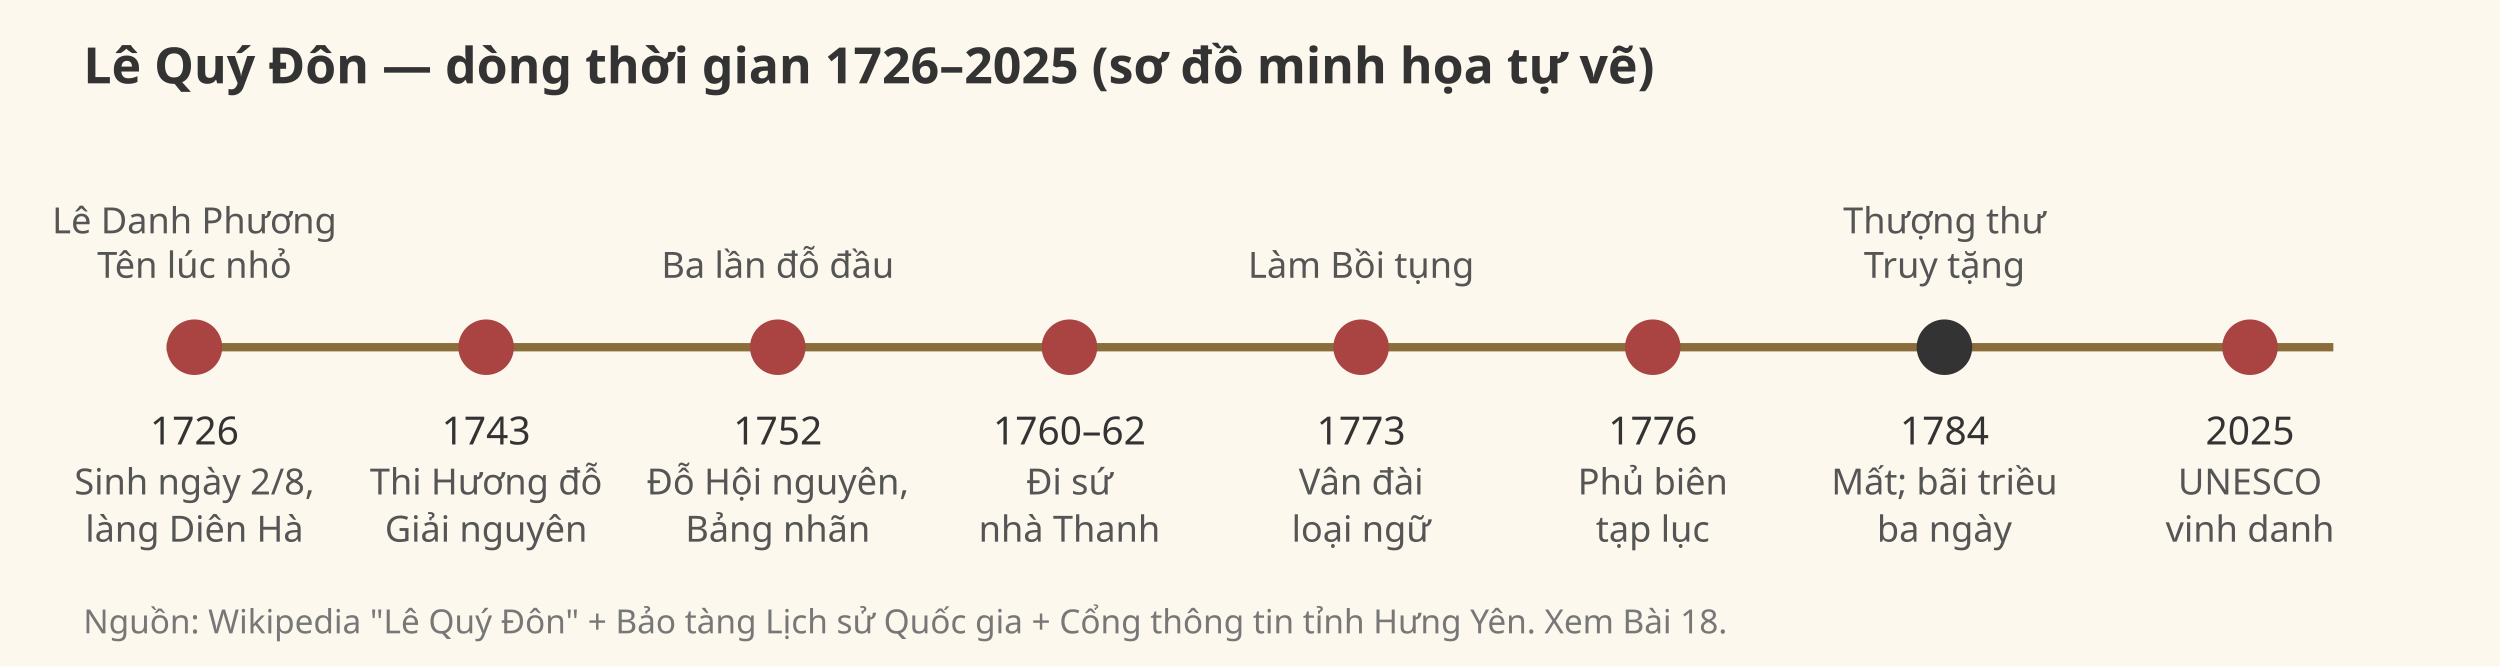
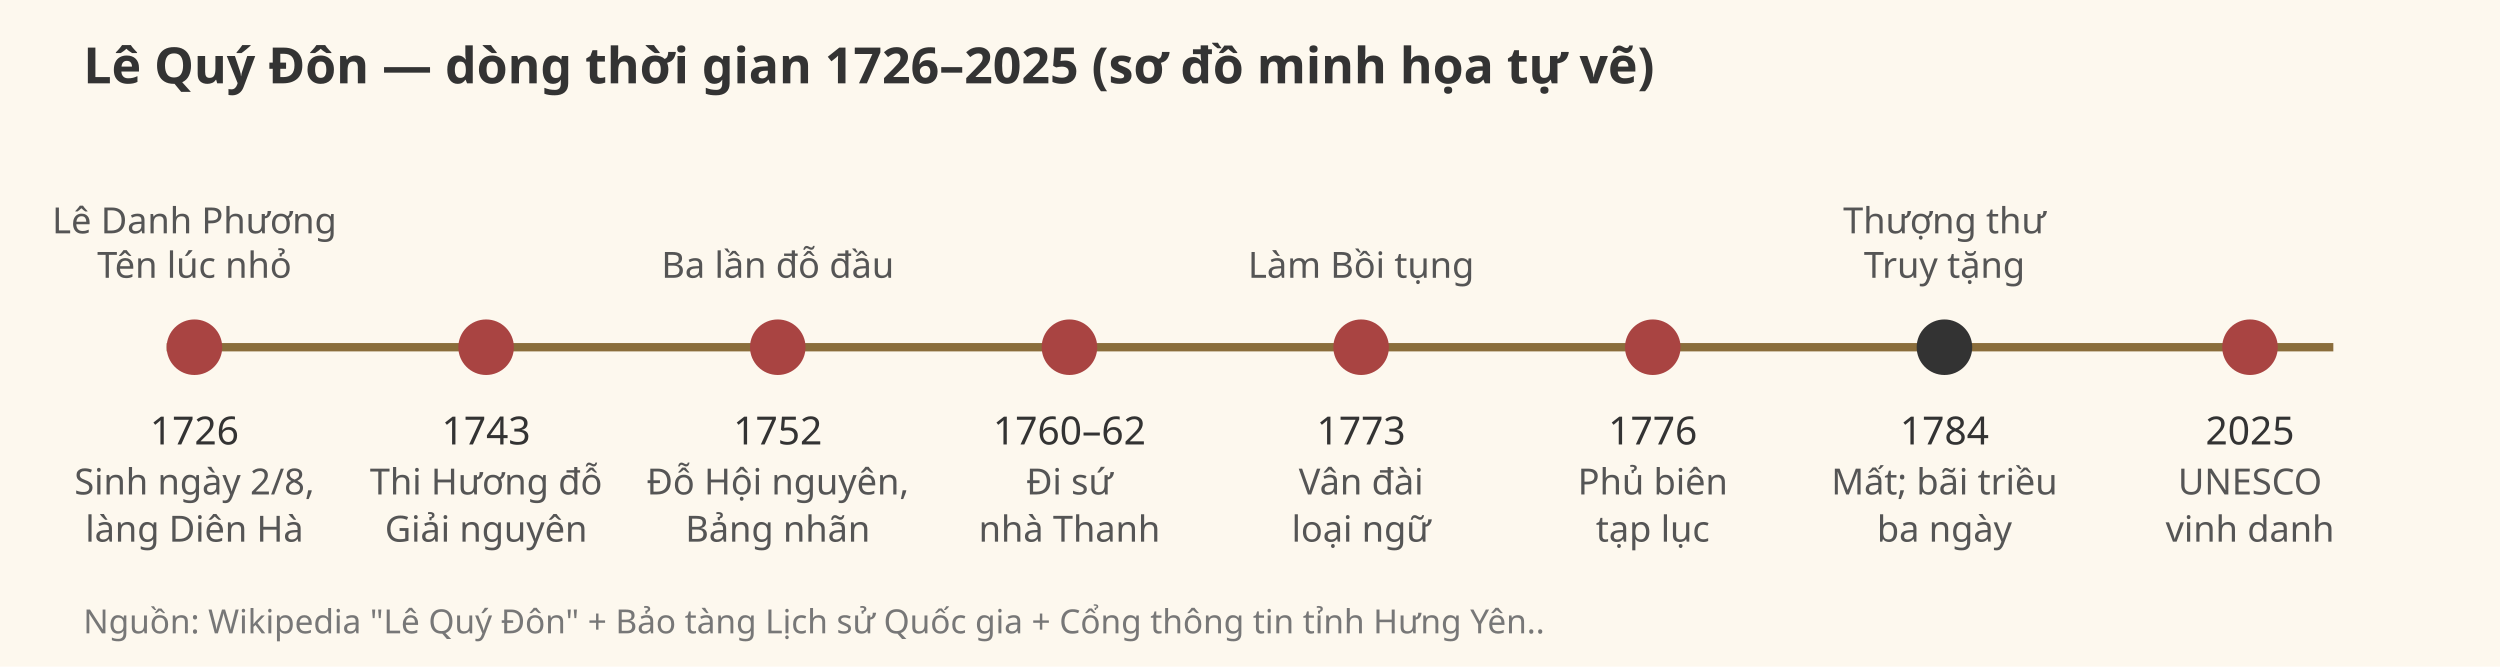
<svg xmlns="http://www.w3.org/2000/svg" width="900" height="240" viewBox="0 0 900 240" role="img" aria-label="Sơ đồ dòng thời gian Lê Quý Đôn năm 1726 đến năm 2025">
  <rect width="900" height="240" fill="#fdf8ee" />
  <text x="30" y="30" font-family="sans-serif" font-size="18" font-weight="bold" fill="#333">Lê Quý Đôn — dòng thời gian 1726–2025 (sơ đồ minh họa tự vẽ)</text>
  <line x1="60" y1="125" x2="840" y2="125" stroke="#8a6d3b" stroke-width="3" />
  <circle cx="70" cy="125" r="10" fill="#a94442" />
  <text x="70" y="160" text-anchor="middle" font-family="sans-serif" font-size="14" fill="#333">1726</text>
  <text x="70" y="178" text-anchor="middle" font-family="sans-serif" font-size="13" fill="#555">Sinh ngày 2/8,</text>
  <text x="70" y="195" text-anchor="middle" font-family="sans-serif" font-size="13" fill="#555">làng Diên Hà</text>
  <text x="70" y="100" text-anchor="middle" font-family="sans-serif" font-size="13" fill="#555">Tên lúc nhỏ</text>
  <text x="70" y="84" text-anchor="middle" font-family="sans-serif" font-size="13" fill="#555">Lê Danh Phương</text>
  <circle cx="175" cy="125" r="10" fill="#a94442" />
  <text x="175" y="160" text-anchor="middle" font-family="sans-serif" font-size="14" fill="#333">1743</text>
  <text x="175" y="178" text-anchor="middle" font-family="sans-serif" font-size="13" fill="#555">Thi Hương đỗ</text>
  <text x="175" y="195" text-anchor="middle" font-family="sans-serif" font-size="13" fill="#555">Giải nguyên</text>
  <circle cx="280" cy="125" r="10" fill="#a94442" />
  <text x="280" y="160" text-anchor="middle" font-family="sans-serif" font-size="14" fill="#333">1752</text>
  <text x="280" y="178" text-anchor="middle" font-family="sans-serif" font-size="13" fill="#555">Đỗ Hội nguyên,</text>
  <text x="280" y="195" text-anchor="middle" font-family="sans-serif" font-size="13" fill="#555">Bảng nhãn</text>
  <text x="280" y="100" text-anchor="middle" font-family="sans-serif" font-size="13" fill="#555">Ba lần đỗ đầu</text>
  <circle cx="385" cy="125" r="10" fill="#a94442" />
  <text x="385" y="160" text-anchor="middle" font-family="sans-serif" font-size="14" fill="#333">1760–62</text>
  <text x="385" y="178" text-anchor="middle" font-family="sans-serif" font-size="13" fill="#555">Đi sứ</text>
  <text x="385" y="195" text-anchor="middle" font-family="sans-serif" font-size="13" fill="#555">nhà Thanh</text>
  <circle cx="490" cy="125" r="10" fill="#a94442" />
  <text x="490" y="160" text-anchor="middle" font-family="sans-serif" font-size="14" fill="#333">1773</text>
  <text x="490" y="178" text-anchor="middle" font-family="sans-serif" font-size="13" fill="#555">Vân đài</text>
  <text x="490" y="195" text-anchor="middle" font-family="sans-serif" font-size="13" fill="#555">loại ngữ</text>
  <text x="490" y="100" text-anchor="middle" font-family="sans-serif" font-size="13" fill="#555">Làm Bồi tụng</text>
  <circle cx="595" cy="125" r="10" fill="#a94442" />
  <text x="595" y="160" text-anchor="middle" font-family="sans-serif" font-size="14" fill="#333">1776</text>
  <text x="595" y="178" text-anchor="middle" font-family="sans-serif" font-size="13" fill="#555">Phủ biên</text>
  <text x="595" y="195" text-anchor="middle" font-family="sans-serif" font-size="13" fill="#555">tạp lục</text>
  <circle cx="700" cy="125" r="10" fill="#333" />
  <text x="700" y="160" text-anchor="middle" font-family="sans-serif" font-size="14" fill="#333">1784</text>
  <text x="700" y="178" text-anchor="middle" font-family="sans-serif" font-size="13" fill="#555">Mất; bãi triều</text>
  <text x="700" y="195" text-anchor="middle" font-family="sans-serif" font-size="13" fill="#555">ba ngày</text>
  <text x="700" y="100" text-anchor="middle" font-family="sans-serif" font-size="13" fill="#555">Truy tặng</text>
  <text x="700" y="84" text-anchor="middle" font-family="sans-serif" font-size="13" fill="#555">Thượng thư</text>
  <circle cx="810" cy="125" r="10" fill="#a94442" />
  <text x="810" y="160" text-anchor="middle" font-family="sans-serif" font-size="14" fill="#333">2025</text>
  <text x="810" y="178" text-anchor="middle" font-family="sans-serif" font-size="13" fill="#555">UNESCO</text>
  <text x="810" y="195" text-anchor="middle" font-family="sans-serif" font-size="13" fill="#555">vinh danh</text>
-   <text x="30" y="228" font-family="sans-serif" font-size="12" fill="#777">Nguồn: Wikipedia "Lê Quý Đôn" + Bảo tàng Lịch sử Quốc gia + Cổng thông tin tỉnh Hưng Yên. Xem Bài 18.</text>
+   <text x="30" y="228" font-family="sans-serif" font-size="12" fill="#777">Nguồn: Wikipedia "Lê Quý Đôn" + Bảo tàng Lịch sử Quốc gia + Cổng thông tin tỉnh Hưng Yên..</text>
</svg>
